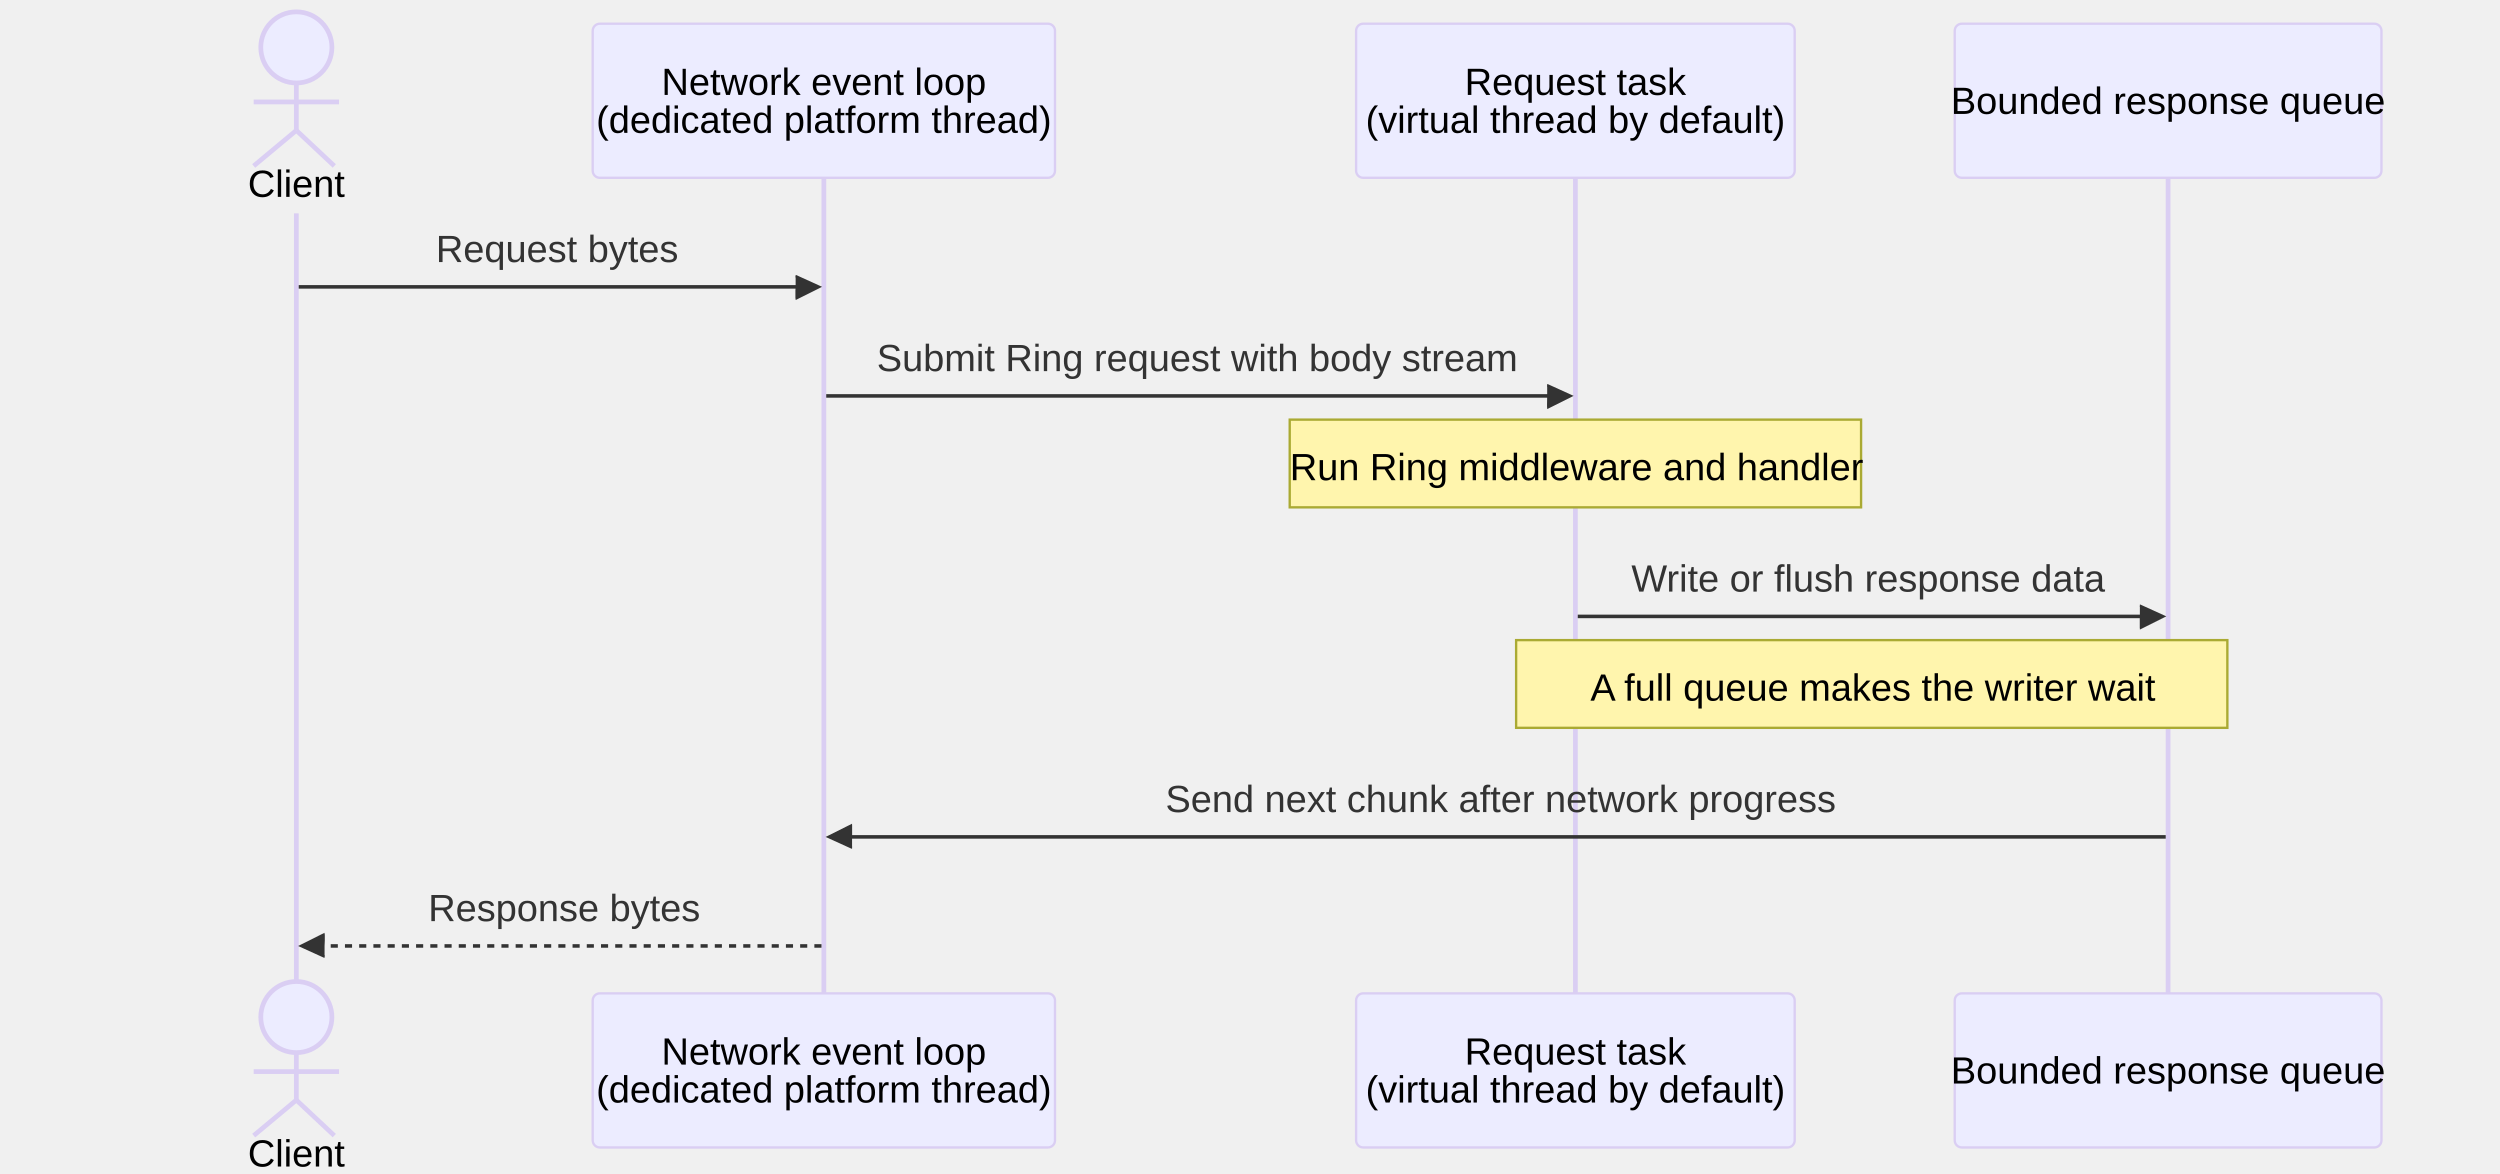
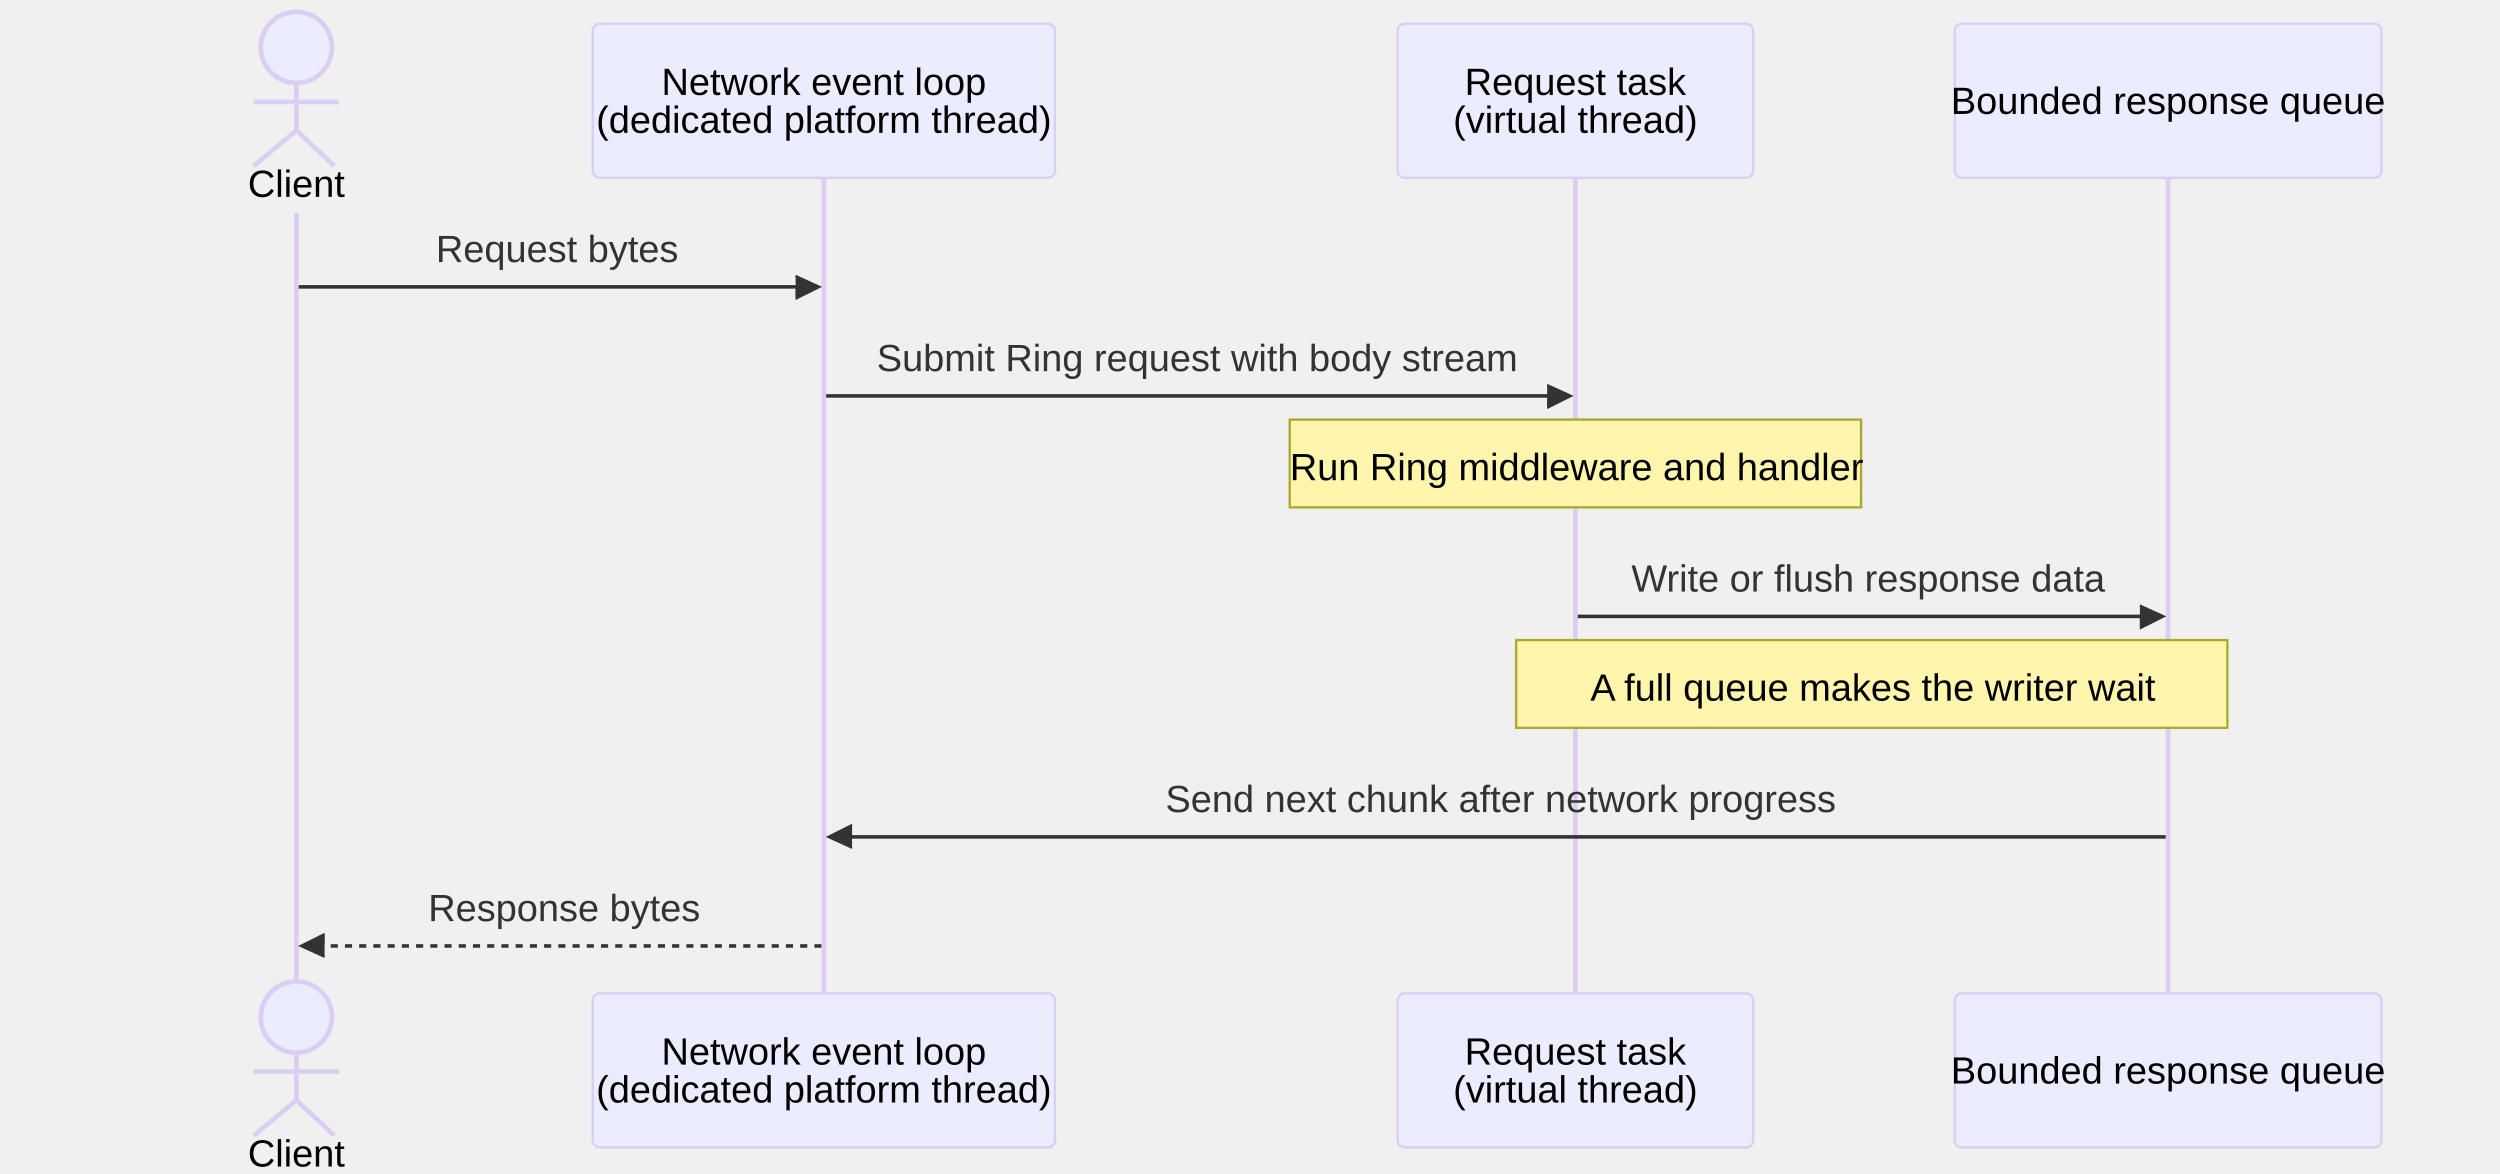
<svg xmlns="http://www.w3.org/2000/svg" id="my-svg" width="100%" style="max-width: 1054.5px; background-color: transparent;" viewBox="-50 -10 1054.5 495" role="graphics-document document" aria-roledescription="sequence">
  <g>
    <rect x="774.5" y="409" fill="#eaeaea" stroke="#666" width="180" height="65" name="Queue" rx="3" ry="3" class="actor actor-bottom" />
    <text x="864.5" y="441.5" dominant-baseline="central" alignment-baseline="central" class="actor actor-box" style="text-anchor: middle; font-size: 16px; font-weight: 400;">
      <tspan x="864.5" dy="0">Bounded response queue</tspan>
    </text>
  </g>
  <g>
-     <rect x="522" y="409" fill="#eaeaea" stroke="#666" width="185" height="65" name="Task" rx="3" ry="3" class="actor actor-bottom" />
+     <rect x="539.5" y="409" fill="#eaeaea" stroke="#666" width="150" height="65" name="Task" rx="3" ry="3" class="actor actor-bottom" />
    <text x="614.5" y="441.5" dominant-baseline="central" alignment-baseline="central" class="actor actor-box" style="text-anchor: middle; font-size: 16px; font-weight: 400;">
      <tspan x="614.5" dy="-8">Request task</tspan>
    </text>
    <text x="614.5" y="441.5" dominant-baseline="central" alignment-baseline="central" class="actor actor-box" style="text-anchor: middle; font-size: 16px; font-weight: 400;">
-       <tspan x="614.5" dy="8">(virtual thread by default)</tspan>
+       <tspan x="614.5" dy="8">(virtual thread)</tspan>
    </text>
  </g>
  <g>
    <rect x="200" y="409" fill="#eaeaea" stroke="#666" width="195" height="65" name="Network" rx="3" ry="3" class="actor actor-bottom" />
    <text x="297.5" y="441.5" dominant-baseline="central" alignment-baseline="central" class="actor actor-box" style="text-anchor: middle; font-size: 16px; font-weight: 400;">
      <tspan x="297.5" dy="-8">Network event loop</tspan>
    </text>
    <text x="297.5" y="441.5" dominant-baseline="central" alignment-baseline="central" class="actor actor-box" style="text-anchor: middle; font-size: 16px; font-weight: 400;">
      <tspan x="297.5" dy="8">(dedicated platform thread)</tspan>
    </text>
  </g>
  <g />
  <g>
    <line id="actor3" x1="864.5" y1="65" x2="864.5" y2="409" class="actor-line 200" stroke-width="0.5px" stroke="#999" name="Queue" />
    <g id="root-3">
      <rect x="774.5" y="0" fill="#eaeaea" stroke="#666" width="180" height="65" name="Queue" rx="3" ry="3" class="actor actor-top" />
      <text x="864.5" y="32.5" dominant-baseline="central" alignment-baseline="central" class="actor actor-box" style="text-anchor: middle; font-size: 16px; font-weight: 400;">
        <tspan x="864.5" dy="0">Bounded response queue</tspan>
      </text>
    </g>
  </g>
  <g>
    <line id="actor2" x1="614.5" y1="65" x2="614.5" y2="409" class="actor-line 200" stroke-width="0.5px" stroke="#999" name="Task" />
    <g id="root-2">
-       <rect x="522" y="0" fill="#eaeaea" stroke="#666" width="185" height="65" name="Task" rx="3" ry="3" class="actor actor-top" />
+       <rect x="539.5" y="0" fill="#eaeaea" stroke="#666" width="150" height="65" name="Task" rx="3" ry="3" class="actor actor-top" />
      <text x="614.5" y="32.5" dominant-baseline="central" alignment-baseline="central" class="actor actor-box" style="text-anchor: middle; font-size: 16px; font-weight: 400;">
        <tspan x="614.5" dy="-8">Request task</tspan>
      </text>
      <text x="614.5" y="32.5" dominant-baseline="central" alignment-baseline="central" class="actor actor-box" style="text-anchor: middle; font-size: 16px; font-weight: 400;">
-         <tspan x="614.5" dy="8">(virtual thread by default)</tspan>
+         <tspan x="614.5" dy="8">(virtual thread)</tspan>
      </text>
    </g>
  </g>
  <g>
    <line id="actor1" x1="297.5" y1="65" x2="297.5" y2="409" class="actor-line 200" stroke-width="0.5px" stroke="#999" name="Network" />
    <g id="root-1">
      <rect x="200" y="0" fill="#eaeaea" stroke="#666" width="195" height="65" name="Network" rx="3" ry="3" class="actor actor-top" />
      <text x="297.5" y="32.5" dominant-baseline="central" alignment-baseline="central" class="actor actor-box" style="text-anchor: middle; font-size: 16px; font-weight: 400;">
        <tspan x="297.5" dy="-8">Network event loop</tspan>
      </text>
      <text x="297.5" y="32.5" dominant-baseline="central" alignment-baseline="central" class="actor actor-box" style="text-anchor: middle; font-size: 16px; font-weight: 400;">
        <tspan x="297.5" dy="8">(dedicated platform thread)</tspan>
      </text>
    </g>
  </g>
  <g>
    <line id="actor0" x1="75" y1="80" x2="75" y2="409" class="actor-line 200" stroke-width="0.5px" stroke="#999" name="Client" />
  </g>
  <style>#my-svg{font-family:"trebuchet ms",verdana,arial,sans-serif;font-size:16px;fill:#333;}@keyframes edge-animation-frame{from{stroke-dashoffset:0;}}@keyframes dash{to{stroke-dashoffset:0;}}#my-svg .edge-animation-slow{stroke-dasharray:9,5!important;stroke-dashoffset:900;animation:dash 50s linear infinite;stroke-linecap:round;}#my-svg .edge-animation-fast{stroke-dasharray:9,5!important;stroke-dashoffset:900;animation:dash 20s linear infinite;stroke-linecap:round;}#my-svg .error-icon{fill:#552222;}#my-svg .error-text{fill:#552222;stroke:#552222;}#my-svg .edge-thickness-normal{stroke-width:1px;}#my-svg .edge-thickness-thick{stroke-width:3.5px;}#my-svg .edge-pattern-solid{stroke-dasharray:0;}#my-svg .edge-thickness-invisible{stroke-width:0;fill:none;}#my-svg .edge-pattern-dashed{stroke-dasharray:3;}#my-svg .edge-pattern-dotted{stroke-dasharray:2;}#my-svg .marker{fill:#333333;stroke:#333333;}#my-svg .marker.cross{stroke:#333333;}#my-svg svg{font-family:"trebuchet ms",verdana,arial,sans-serif;font-size:16px;}#my-svg p{margin:0;}#my-svg .actor{stroke:hsl(259.626, 59.777%, 87.902%);fill:#ECECFF;}#my-svg text.actor&gt;tspan{fill:black;stroke:none;}#my-svg .actor-line{stroke:hsl(259.626, 59.777%, 87.902%);}#my-svg .innerArc{stroke-width:1.5;stroke-dasharray:none;}#my-svg .messageLine0{stroke-width:1.5;stroke-dasharray:none;stroke:#333;}#my-svg .messageLine1{stroke-width:1.5;stroke-dasharray:2,2;stroke:#333;}#my-svg #arrowhead path{fill:#333;stroke:#333;}#my-svg .sequenceNumber{fill:white;}#my-svg #sequencenumber{fill:#333;}#my-svg #crosshead path{fill:#333;stroke:#333;}#my-svg .messageText{fill:#333;stroke:none;}#my-svg .labelBox{stroke:hsl(259.626, 59.777%, 87.902%);fill:#ECECFF;}#my-svg .labelText,#my-svg .labelText&gt;tspan{fill:black;stroke:none;}#my-svg .loopText,#my-svg .loopText&gt;tspan{fill:black;stroke:none;}#my-svg .loopLine{stroke-width:2px;stroke-dasharray:2,2;stroke:hsl(259.626, 59.777%, 87.902%);fill:hsl(259.626, 59.777%, 87.902%);}#my-svg .note{stroke:#aaaa33;fill:#fff5ad;}#my-svg .noteText,#my-svg .noteText&gt;tspan{fill:black;stroke:none;}#my-svg .activation0{fill:#f4f4f4;stroke:#666;}#my-svg .activation1{fill:#f4f4f4;stroke:#666;}#my-svg .activation2{fill:#f4f4f4;stroke:#666;}#my-svg .actorPopupMenu{position:absolute;}#my-svg .actorPopupMenuPanel{position:absolute;fill:#ECECFF;box-shadow:0px 8px 16px 0px rgba(0,0,0,0.2);filter:drop-shadow(3px 5px 2px rgb(0 0 0 / 0.4));}#my-svg .actor-man line{stroke:hsl(259.626, 59.777%, 87.902%);fill:#ECECFF;}#my-svg .actor-man circle,#my-svg line{stroke:hsl(259.626, 59.777%, 87.902%);fill:#ECECFF;stroke-width:2px;}#my-svg :root{--mermaid-font-family:"trebuchet ms",verdana,arial,sans-serif;}</style>
  <g />
  <defs>
    <symbol id="computer" width="24" height="24">
      <path transform="scale(.5)" d="M2 2v13h20v-13h-20zm18 11h-16v-9h16v9zm-10.228 6l.466-1h3.524l.467 1h-4.457zm14.228 3h-24l2-6h2.104l-1.33 4h18.45l-1.297-4h2.073l2 6zm-5-10h-14v-7h14v7z" />
    </symbol>
  </defs>
  <defs>
    <symbol id="database" fill-rule="evenodd" clip-rule="evenodd">
      <path transform="scale(.5)" d="M12.258.001l.256.004.255.005.253.008.251.01.249.012.247.015.246.016.242.019.241.02.239.023.236.024.233.027.231.028.229.031.225.032.223.034.22.036.217.038.214.04.211.041.208.043.205.045.201.046.198.048.194.05.191.051.187.053.183.054.18.056.175.057.172.059.168.06.163.061.16.063.155.064.15.066.074.033.073.033.071.034.07.034.069.035.068.035.067.035.066.035.064.036.064.036.062.036.06.036.06.037.058.037.058.037.055.038.055.038.053.038.052.038.051.039.05.039.048.039.047.039.045.04.044.04.043.04.041.04.04.041.039.041.037.041.036.041.034.041.033.042.032.042.03.042.029.042.027.042.026.043.024.043.023.043.021.043.02.043.018.044.017.043.015.044.013.044.012.044.011.045.009.044.007.045.006.045.004.045.002.045.001.045v17l-.001.045-.002.045-.004.045-.006.045-.007.045-.009.044-.011.045-.012.044-.013.044-.015.044-.017.043-.018.044-.02.043-.021.043-.023.043-.024.043-.026.043-.027.042-.029.042-.03.042-.032.042-.033.042-.034.041-.036.041-.037.041-.039.041-.04.041-.041.04-.043.04-.044.04-.045.04-.047.039-.048.039-.05.039-.051.039-.052.038-.053.038-.055.038-.055.038-.058.037-.058.037-.06.037-.06.036-.062.036-.064.036-.064.036-.066.035-.067.035-.068.035-.069.035-.07.034-.071.034-.073.033-.074.033-.15.066-.155.064-.16.063-.163.061-.168.06-.172.059-.175.057-.18.056-.183.054-.187.053-.191.051-.194.05-.198.048-.201.046-.205.045-.208.043-.211.041-.214.04-.217.038-.22.036-.223.034-.225.032-.229.031-.231.028-.233.027-.236.024-.239.023-.241.02-.242.019-.246.016-.247.015-.249.012-.251.01-.253.008-.255.005-.256.004-.258.001-.258-.001-.256-.004-.255-.005-.253-.008-.251-.01-.249-.012-.247-.015-.245-.016-.243-.019-.241-.02-.238-.023-.236-.024-.234-.027-.231-.028-.228-.031-.226-.032-.223-.034-.22-.036-.217-.038-.214-.04-.211-.041-.208-.043-.204-.045-.201-.046-.198-.048-.195-.05-.19-.051-.187-.053-.184-.054-.179-.056-.176-.057-.172-.059-.167-.06-.164-.061-.159-.063-.155-.064-.151-.066-.074-.033-.072-.033-.072-.034-.07-.034-.069-.035-.068-.035-.067-.035-.066-.035-.064-.036-.063-.036-.062-.036-.061-.036-.06-.037-.058-.037-.057-.037-.056-.038-.055-.038-.053-.038-.052-.038-.051-.039-.049-.039-.049-.039-.046-.039-.046-.04-.044-.04-.043-.04-.041-.04-.04-.041-.039-.041-.037-.041-.036-.041-.034-.041-.033-.042-.032-.042-.03-.042-.029-.042-.027-.042-.026-.043-.024-.043-.023-.043-.021-.043-.02-.043-.018-.044-.017-.043-.015-.044-.013-.044-.012-.044-.011-.045-.009-.044-.007-.045-.006-.045-.004-.045-.002-.045-.001-.045v-17l.001-.045.002-.045.004-.045.006-.045.007-.045.009-.044.011-.045.012-.044.013-.044.015-.044.017-.043.018-.044.02-.043.021-.043.023-.043.024-.043.026-.043.027-.042.029-.042.03-.042.032-.042.033-.042.034-.041.036-.041.037-.041.039-.041.04-.041.041-.04.043-.04.044-.04.046-.04.046-.039.049-.039.049-.039.051-.039.052-.038.053-.038.055-.038.056-.038.057-.037.058-.037.06-.037.061-.036.062-.036.063-.036.064-.036.066-.035.067-.035.068-.035.069-.035.07-.034.072-.034.072-.033.074-.033.151-.066.155-.064.159-.063.164-.061.167-.06.172-.059.176-.057.179-.056.184-.054.187-.053.19-.051.195-.05.198-.048.201-.046.204-.045.208-.043.211-.041.214-.04.217-.038.22-.036.223-.034.226-.032.228-.031.231-.028.234-.027.236-.024.238-.023.241-.02.243-.019.245-.016.247-.015.249-.012.251-.01.253-.008.255-.005.256-.004.258-.001.258.001zm-9.258 20.499v.01l.001.021.003.021.004.022.005.021.006.022.007.022.009.023.01.022.011.023.012.023.013.023.015.023.016.024.017.023.018.024.019.024.021.024.022.025.023.024.024.025.052.049.056.05.061.051.066.051.07.051.075.051.079.052.084.052.088.052.092.052.097.052.102.051.105.052.11.052.114.051.119.051.123.051.127.05.131.05.135.05.139.048.144.049.147.047.152.047.155.047.16.045.163.045.167.043.171.043.176.041.178.041.183.039.187.039.19.037.194.035.197.035.202.033.204.031.209.03.212.029.216.027.219.025.222.024.226.021.23.02.233.018.236.016.24.015.243.012.246.01.249.008.253.005.256.004.259.001.26-.001.257-.004.254-.005.25-.008.247-.011.244-.012.241-.014.237-.016.233-.018.231-.021.226-.021.224-.024.22-.026.216-.027.212-.028.21-.031.205-.031.202-.034.198-.034.194-.036.191-.037.187-.039.183-.04.179-.04.175-.042.172-.043.168-.044.163-.045.16-.046.155-.046.152-.047.148-.048.143-.049.139-.049.136-.05.131-.05.126-.05.123-.051.118-.052.114-.051.11-.052.106-.052.101-.052.096-.052.092-.052.088-.053.083-.051.079-.052.074-.052.07-.051.065-.051.06-.051.056-.05.051-.05.023-.024.023-.025.021-.024.02-.024.019-.024.018-.024.017-.024.015-.023.014-.024.013-.023.012-.023.01-.023.01-.022.008-.022.006-.022.006-.022.004-.022.004-.021.001-.021.001-.021v-4.127l-.077.055-.08.053-.083.054-.085.053-.087.052-.09.052-.093.051-.095.05-.097.05-.1.049-.102.049-.105.048-.106.047-.109.047-.111.046-.114.045-.115.045-.118.044-.12.043-.122.042-.124.042-.126.041-.128.04-.13.04-.132.038-.134.038-.135.037-.138.037-.139.035-.142.035-.143.034-.144.033-.147.032-.148.031-.15.03-.151.03-.153.029-.154.027-.156.027-.158.026-.159.025-.161.024-.162.023-.163.022-.165.021-.166.02-.167.019-.169.018-.169.017-.171.016-.173.015-.173.014-.175.013-.175.012-.177.011-.178.01-.179.008-.179.008-.181.006-.182.005-.182.004-.184.003-.184.002h-.37l-.184-.002-.184-.003-.182-.004-.182-.005-.181-.006-.179-.008-.179-.008-.178-.01-.176-.011-.176-.012-.175-.013-.173-.014-.172-.015-.171-.016-.17-.017-.169-.018-.167-.019-.166-.02-.165-.021-.163-.022-.162-.023-.161-.024-.159-.025-.157-.026-.156-.027-.155-.027-.153-.029-.151-.03-.15-.03-.148-.031-.146-.032-.145-.033-.143-.034-.141-.035-.14-.035-.137-.037-.136-.037-.134-.038-.132-.038-.13-.04-.128-.04-.126-.041-.124-.042-.122-.042-.12-.044-.117-.043-.116-.045-.113-.045-.112-.046-.109-.047-.106-.047-.105-.048-.102-.049-.1-.049-.097-.05-.095-.05-.093-.052-.09-.051-.087-.052-.085-.053-.083-.054-.08-.054-.077-.054v4.127zm0-5.654v.011l.001.021.003.021.004.021.005.022.006.022.007.022.009.022.01.022.011.023.012.023.013.023.015.024.016.023.017.024.018.024.019.024.021.024.022.024.023.025.024.024.052.05.056.05.061.05.066.051.07.051.075.052.079.051.084.052.088.052.092.052.097.052.102.052.105.052.11.051.114.051.119.052.123.05.127.051.131.05.135.049.139.049.144.048.147.048.152.047.155.046.16.045.163.045.167.044.171.042.176.042.178.04.183.04.187.038.19.037.194.036.197.034.202.033.204.032.209.03.212.028.216.027.219.025.222.024.226.022.23.02.233.018.236.016.24.014.243.012.246.01.249.008.253.006.256.003.259.001.26-.001.257-.003.254-.006.25-.008.247-.01.244-.012.241-.015.237-.016.233-.018.231-.02.226-.022.224-.024.22-.025.216-.027.212-.029.21-.03.205-.032.202-.033.198-.035.194-.036.191-.037.187-.039.183-.039.179-.041.175-.042.172-.043.168-.044.163-.045.16-.045.155-.047.152-.047.148-.048.143-.048.139-.05.136-.049.131-.05.126-.051.123-.051.118-.051.114-.052.11-.052.106-.052.101-.052.096-.052.092-.052.088-.052.083-.052.079-.052.074-.051.07-.052.065-.051.06-.05.056-.051.051-.049.023-.025.023-.024.021-.025.02-.024.019-.024.018-.024.017-.024.015-.023.014-.023.013-.024.012-.022.01-.023.01-.023.008-.022.006-.022.006-.022.004-.021.004-.022.001-.021.001-.021v-4.139l-.077.054-.08.054-.083.054-.085.052-.087.053-.09.051-.093.051-.095.051-.097.05-.1.049-.102.049-.105.048-.106.047-.109.047-.111.046-.114.045-.115.044-.118.044-.12.044-.122.042-.124.042-.126.041-.128.04-.13.039-.132.039-.134.038-.135.037-.138.036-.139.036-.142.035-.143.033-.144.033-.147.033-.148.031-.15.03-.151.03-.153.028-.154.028-.156.027-.158.026-.159.025-.161.024-.162.023-.163.022-.165.021-.166.02-.167.019-.169.018-.169.017-.171.016-.173.015-.173.014-.175.013-.175.012-.177.011-.178.009-.179.009-.179.007-.181.007-.182.005-.182.004-.184.003-.184.002h-.37l-.184-.002-.184-.003-.182-.004-.182-.005-.181-.007-.179-.007-.179-.009-.178-.009-.176-.011-.176-.012-.175-.013-.173-.014-.172-.015-.171-.016-.17-.017-.169-.018-.167-.019-.166-.02-.165-.021-.163-.022-.162-.023-.161-.024-.159-.025-.157-.026-.156-.027-.155-.028-.153-.028-.151-.03-.15-.03-.148-.031-.146-.033-.145-.033-.143-.033-.141-.035-.14-.036-.137-.036-.136-.037-.134-.038-.132-.039-.13-.039-.128-.04-.126-.041-.124-.042-.122-.043-.12-.043-.117-.044-.116-.044-.113-.046-.112-.046-.109-.046-.106-.047-.105-.048-.102-.049-.1-.049-.097-.05-.095-.051-.093-.051-.09-.051-.087-.053-.085-.052-.083-.054-.08-.054-.077-.054v4.139zm0-5.666v.011l.001.02.003.022.004.021.005.022.006.021.007.022.009.023.01.022.011.023.012.023.013.023.015.023.016.024.017.024.018.023.019.024.021.025.022.024.023.024.024.025.052.05.056.05.061.05.066.051.07.051.075.052.079.051.084.052.088.052.092.052.097.052.102.052.105.051.11.052.114.051.119.051.123.051.127.05.131.05.135.05.139.049.144.048.147.048.152.047.155.046.16.045.163.045.167.043.171.043.176.042.178.04.183.04.187.038.19.037.194.036.197.034.202.033.204.032.209.03.212.028.216.027.219.025.222.024.226.021.23.02.233.018.236.017.24.014.243.012.246.01.249.008.253.006.256.003.259.001.26-.001.257-.003.254-.006.25-.008.247-.01.244-.013.241-.014.237-.016.233-.018.231-.02.226-.022.224-.024.22-.025.216-.027.212-.029.21-.03.205-.032.202-.033.198-.035.194-.036.191-.037.187-.039.183-.039.179-.041.175-.042.172-.043.168-.044.163-.045.16-.045.155-.047.152-.047.148-.048.143-.049.139-.049.136-.049.131-.051.126-.05.123-.051.118-.052.114-.051.11-.052.106-.052.101-.052.096-.052.092-.052.088-.052.083-.052.079-.052.074-.052.07-.051.065-.051.06-.051.056-.05.051-.049.023-.025.023-.025.021-.024.02-.024.019-.024.018-.024.017-.024.015-.023.014-.024.013-.023.012-.023.01-.022.01-.023.008-.022.006-.022.006-.022.004-.022.004-.021.001-.021.001-.021v-4.153l-.077.054-.08.054-.083.053-.085.053-.087.053-.09.051-.093.051-.095.051-.097.05-.1.049-.102.048-.105.048-.106.048-.109.046-.111.046-.114.046-.115.044-.118.044-.12.043-.122.043-.124.042-.126.041-.128.04-.13.039-.132.039-.134.038-.135.037-.138.036-.139.036-.142.034-.143.034-.144.033-.147.032-.148.032-.15.03-.151.03-.153.028-.154.028-.156.027-.158.026-.159.024-.161.024-.162.023-.163.023-.165.021-.166.02-.167.019-.169.018-.169.017-.171.016-.173.015-.173.014-.175.013-.175.012-.177.01-.178.01-.179.009-.179.007-.181.006-.182.006-.182.004-.184.003-.184.001-.185.001-.185-.001-.184-.001-.184-.003-.182-.004-.182-.006-.181-.006-.179-.007-.179-.009-.178-.01-.176-.01-.176-.012-.175-.013-.173-.014-.172-.015-.171-.016-.17-.017-.169-.018-.167-.019-.166-.02-.165-.021-.163-.023-.162-.023-.161-.024-.159-.024-.157-.026-.156-.027-.155-.028-.153-.028-.151-.03-.15-.03-.148-.032-.146-.032-.145-.033-.143-.034-.141-.034-.14-.036-.137-.036-.136-.037-.134-.038-.132-.039-.13-.039-.128-.041-.126-.041-.124-.041-.122-.043-.12-.043-.117-.044-.116-.044-.113-.046-.112-.046-.109-.046-.106-.048-.105-.048-.102-.048-.1-.05-.097-.049-.095-.051-.093-.051-.09-.052-.087-.052-.085-.053-.083-.053-.08-.054-.077-.054v4.153zm8.74-8.179l-.257.004-.254.005-.25.008-.247.011-.244.012-.241.014-.237.016-.233.018-.231.021-.226.022-.224.023-.22.026-.216.027-.212.028-.21.031-.205.032-.202.033-.198.034-.194.036-.191.038-.187.038-.183.04-.179.041-.175.042-.172.043-.168.043-.163.045-.16.046-.155.046-.152.048-.148.048-.143.048-.139.049-.136.05-.131.05-.126.051-.123.051-.118.051-.114.052-.11.052-.106.052-.101.052-.096.052-.092.052-.088.052-.083.052-.079.052-.074.051-.07.052-.065.051-.06.05-.056.05-.051.05-.023.025-.023.024-.021.024-.02.025-.019.024-.018.024-.017.023-.015.024-.014.023-.013.023-.012.023-.01.023-.01.022-.008.022-.006.023-.006.021-.004.022-.004.021-.001.021-.001.021.001.021.001.021.004.021.004.022.006.021.006.023.008.022.01.022.01.023.012.023.013.023.014.023.015.024.017.023.018.024.019.024.02.025.021.024.023.024.023.025.051.05.056.05.06.05.065.051.07.052.074.051.079.052.083.052.088.052.092.052.096.052.101.052.106.052.11.052.114.052.118.051.123.051.126.051.131.05.136.05.139.049.143.048.148.048.152.048.155.046.16.046.163.045.168.043.172.043.175.042.179.041.183.04.187.038.191.038.194.036.198.034.202.033.205.032.21.031.212.028.216.027.22.026.224.023.226.022.231.021.233.018.237.016.241.014.244.012.247.011.25.008.254.005.257.004.26.001.26-.001.257-.004.254-.005.25-.008.247-.011.244-.012.241-.014.237-.016.233-.018.231-.021.226-.022.224-.023.22-.026.216-.027.212-.028.21-.031.205-.032.202-.033.198-.034.194-.036.191-.038.187-.038.183-.04.179-.041.175-.042.172-.043.168-.043.163-.045.16-.046.155-.046.152-.048.148-.048.143-.048.139-.049.136-.05.131-.05.126-.051.123-.051.118-.051.114-.052.11-.052.106-.052.101-.052.096-.052.092-.052.088-.052.083-.052.079-.052.074-.051.07-.052.065-.051.06-.05.056-.05.051-.05.023-.025.023-.024.021-.024.02-.025.019-.024.018-.024.017-.023.015-.024.014-.023.013-.023.012-.023.01-.023.01-.022.008-.022.006-.023.006-.021.004-.022.004-.021.001-.021.001-.021-.001-.021-.001-.021-.004-.021-.004-.022-.006-.021-.006-.023-.008-.022-.01-.022-.01-.023-.012-.023-.013-.023-.014-.023-.015-.024-.017-.023-.018-.024-.019-.024-.02-.025-.021-.024-.023-.024-.023-.025-.051-.05-.056-.05-.06-.05-.065-.051-.07-.052-.074-.051-.079-.052-.083-.052-.088-.052-.092-.052-.096-.052-.101-.052-.106-.052-.11-.052-.114-.052-.118-.051-.123-.051-.126-.051-.131-.05-.136-.05-.139-.049-.143-.048-.148-.048-.152-.048-.155-.046-.16-.046-.163-.045-.168-.043-.172-.043-.175-.042-.179-.041-.183-.04-.187-.038-.191-.038-.194-.036-.198-.034-.202-.033-.205-.032-.21-.031-.212-.028-.216-.027-.22-.026-.224-.023-.226-.022-.231-.021-.233-.018-.237-.016-.241-.014-.244-.012-.247-.011-.25-.008-.254-.005-.257-.004-.26-.001-.26.001z" />
    </symbol>
  </defs>
  <defs>
    <symbol id="clock" width="24" height="24">
      <path transform="scale(.5)" d="M12 2c5.514 0 10 4.486 10 10s-4.486 10-10 10-10-4.486-10-10 4.486-10 10-10zm0-2c-6.627 0-12 5.373-12 12s5.373 12 12 12 12-5.373 12-12-5.373-12-12-12zm5.848 12.459c.202.038.202.333.001.372-1.907.361-6.045 1.111-6.547 1.111-.719 0-1.301-.582-1.301-1.301 0-.512.77-5.447 1.125-7.445.034-.192.312-.181.343.014l.985 6.238 5.394 1.011z" />
    </symbol>
  </defs>
  <defs>
    <marker id="arrowhead" refX="7.9" refY="5" markerUnits="userSpaceOnUse" markerWidth="12" markerHeight="12" orient="auto-start-reverse">
      <path d="M -1 0 L 10 5 L 0 10 z" />
    </marker>
  </defs>
  <defs>
    <marker id="crosshead" markerWidth="15" markerHeight="8" orient="auto" refX="4" refY="4.5">
      <path fill="none" stroke="#000000" stroke-width="1pt" d="M 1,2 L 6,7 M 6,2 L 1,7" style="stroke-dasharray: 0, 0;" />
    </marker>
  </defs>
  <defs>
    <marker id="filled-head" refX="15.5" refY="7" markerWidth="20" markerHeight="28" orient="auto">
      <path d="M 18,7 L9,13 L14,7 L9,1 Z" />
    </marker>
  </defs>
  <defs>
    <marker id="sequencenumber" refX="15" refY="15" markerWidth="60" markerHeight="40" orient="auto">
      <circle cx="15" cy="15" r="6" />
    </marker>
  </defs>
  <g>
    <rect x="494" y="167" fill="#EDF2AE" stroke="#666" width="241" height="37" class="note" />
    <text x="615" y="172" text-anchor="middle" dominant-baseline="middle" alignment-baseline="middle" class="noteText" dy="1em" style="font-size: 16px; font-weight: 400;">
      <tspan x="615">Run Ring middleware and handler</tspan>
    </text>
  </g>
  <g>
    <rect x="589.5" y="260" fill="#EDF2AE" stroke="#666" width="300" height="37" class="note" />
    <text x="740" y="265" text-anchor="middle" dominant-baseline="middle" alignment-baseline="middle" class="noteText" dy="1em" style="font-size: 16px; font-weight: 400;">
      <tspan x="740">A full queue makes the writer wait</tspan>
    </text>
  </g>
  <g class="actor-man actor-top" name="Client">
    <line id="actor-man-torso0" x1="75" y1="25" x2="75" y2="45" />
    <line id="actor-man-arms0" x1="57" y1="33" x2="93" y2="33" />
    <line x1="57" y1="60" x2="75" y2="45" />
    <line x1="75" y1="45" x2="91" y2="60" />
    <circle cx="75" cy="10" r="15" width="150" height="65" />
    <text x="75" y="67.5" dominant-baseline="central" alignment-baseline="central" class="actor actor-man" style="text-anchor: middle; font-size: 16px; font-weight: 400;">
      <tspan x="75" dy="0">Client</tspan>
    </text>
  </g>
  <text x="185" y="80" text-anchor="middle" dominant-baseline="middle" alignment-baseline="middle" class="messageText" dy="1em" style="font-size: 16px; font-weight: 400;">Request bytes</text>
  <line x1="76" y1="111" x2="293.5" y2="111" class="messageLine0" stroke-width="2" stroke="none" marker-end="url(#arrowhead)" style="fill: none;" />
  <text x="455" y="126" text-anchor="middle" dominant-baseline="middle" alignment-baseline="middle" class="messageText" dy="1em" style="font-size: 16px; font-weight: 400;">Submit Ring request with body stream</text>
  <line x1="298.5" y1="157" x2="610.5" y2="157" class="messageLine0" stroke-width="2" stroke="none" marker-end="url(#arrowhead)" style="fill: none;" />
  <text x="738" y="219" text-anchor="middle" dominant-baseline="middle" alignment-baseline="middle" class="messageText" dy="1em" style="font-size: 16px; font-weight: 400;">Write or flush response data</text>
  <line x1="615.5" y1="250" x2="860.5" y2="250" class="messageLine0" stroke-width="2" stroke="none" marker-end="url(#arrowhead)" style="fill: none;" />
  <text x="583" y="312" text-anchor="middle" dominant-baseline="middle" alignment-baseline="middle" class="messageText" dy="1em" style="font-size: 16px; font-weight: 400;">Send next chunk after network progress</text>
  <line x1="863.5" y1="343" x2="301.5" y2="343" class="messageLine0" stroke-width="2" stroke="none" marker-end="url(#arrowhead)" style="fill: none;" />
  <text x="188" y="358" text-anchor="middle" dominant-baseline="middle" alignment-baseline="middle" class="messageText" dy="1em" style="font-size: 16px; font-weight: 400;">Response bytes</text>
  <line x1="296.5" y1="389" x2="79" y2="389" class="messageLine1" stroke-width="2" stroke="none" marker-end="url(#arrowhead)" style="stroke-dasharray: 3, 3; fill: none;" />
  <g class="actor-man actor-bottom" name="Client">
    <line id="actor-man-torso3" x1="75" y1="434" x2="75" y2="454" />
    <line id="actor-man-arms3" x1="57" y1="442" x2="93" y2="442" />
    <line x1="57" y1="469" x2="75" y2="454" />
    <line x1="75" y1="454" x2="91" y2="469" />
    <circle cx="75" cy="419" r="15" width="150" height="65" />
    <text x="75" y="476.5" dominant-baseline="central" alignment-baseline="central" class="actor actor-man" style="text-anchor: middle; font-size: 16px; font-weight: 400;">
      <tspan x="75" dy="0">Client</tspan>
    </text>
  </g>
</svg>
